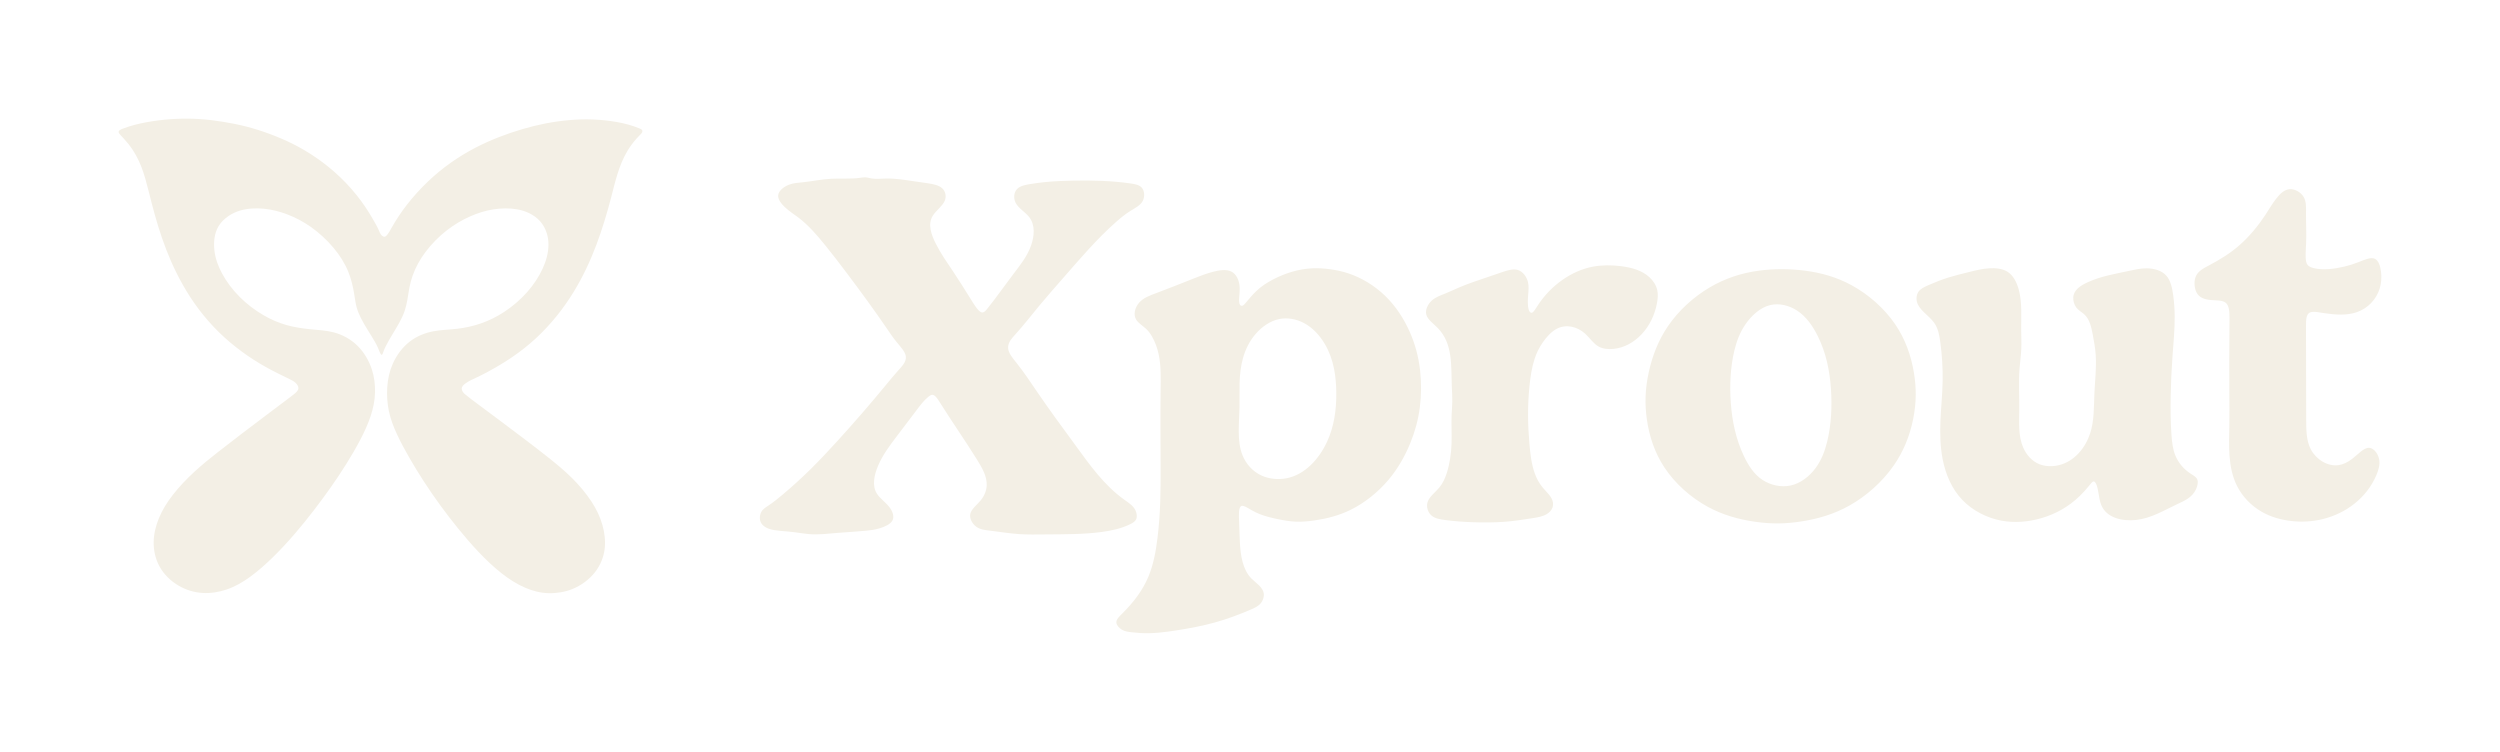
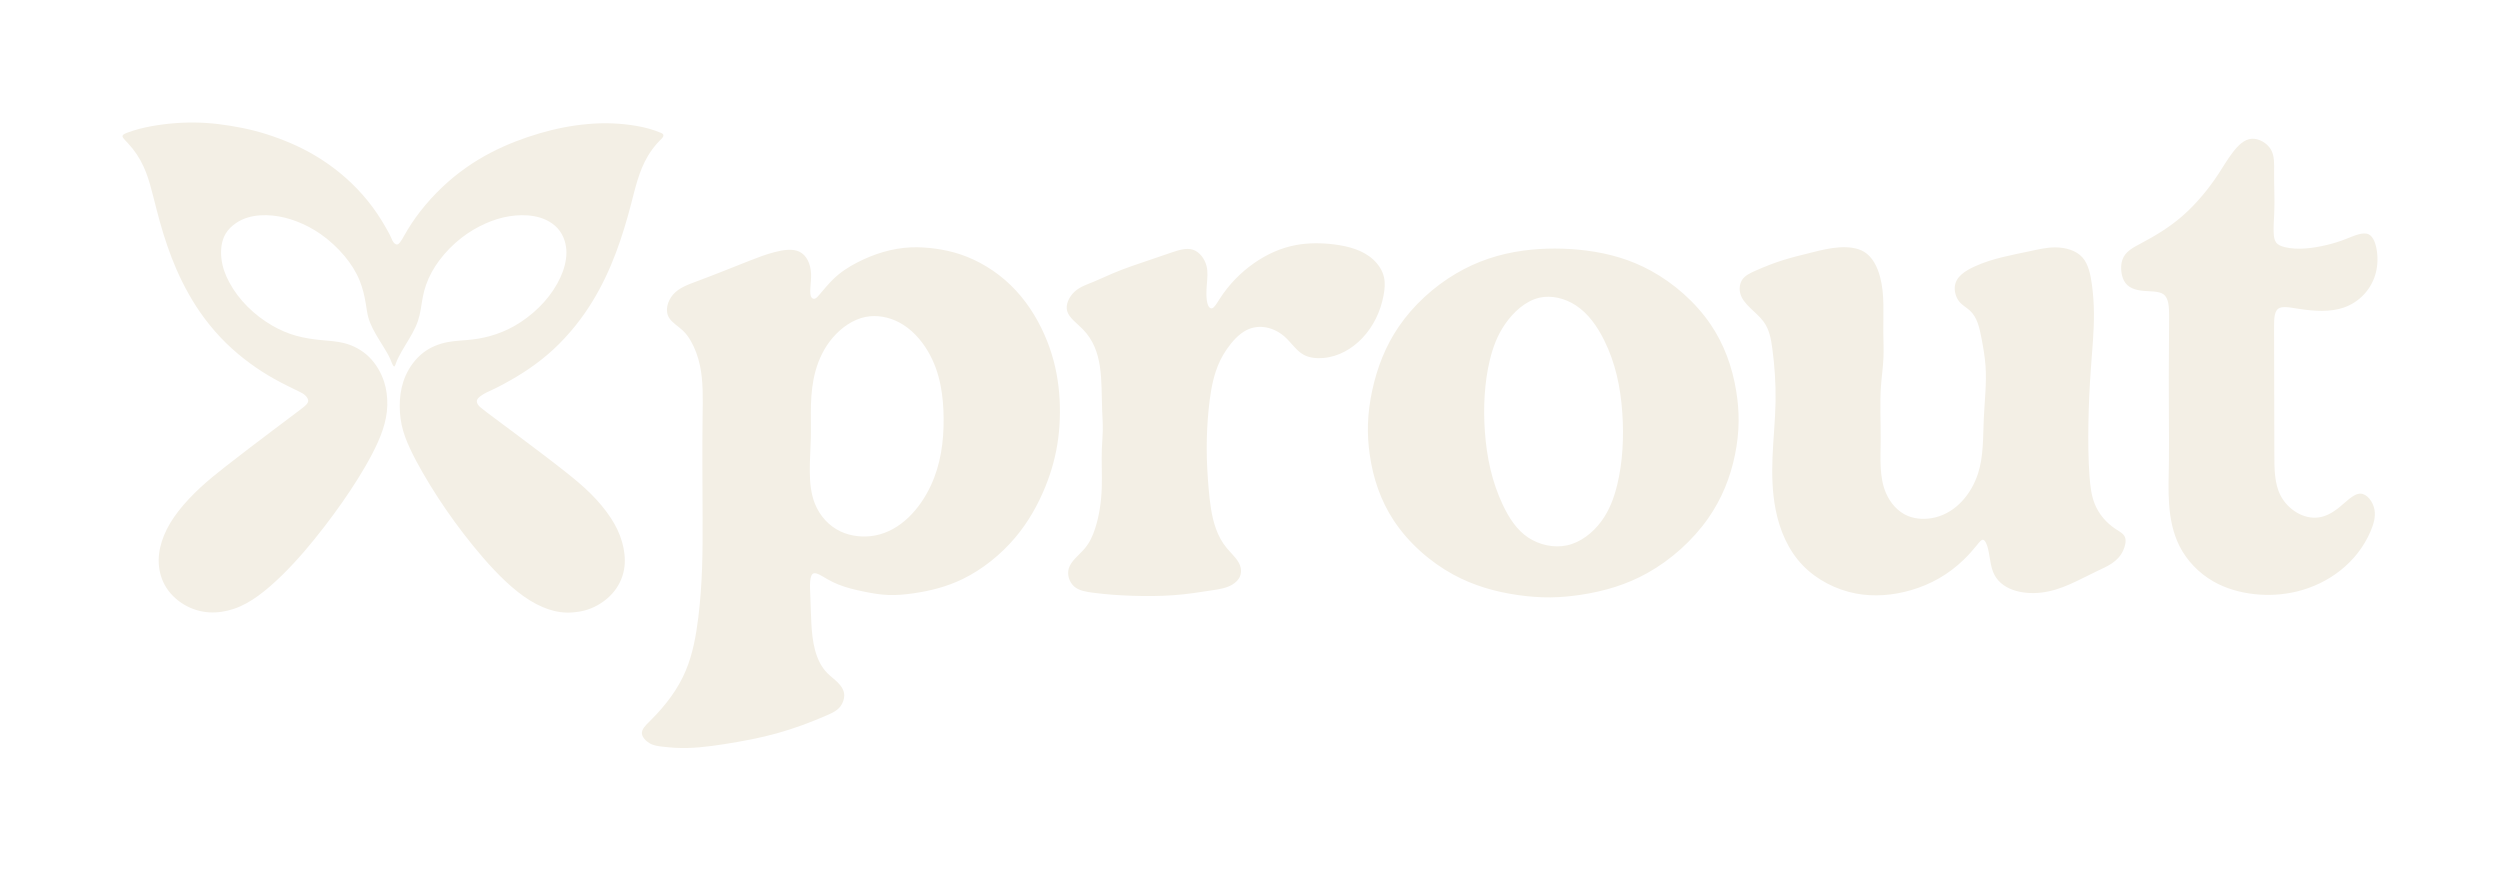
- <svg xmlns="http://www.w3.org/2000/svg" viewBox="0 0 1064.154 320.041" role="img" aria-labelledby="title">
-   <g transform="translate(50.5 50.5) scale(0.6539249) translate(-87.14629 -73.9072)">
+ <svg xmlns="http://www.w3.org/2000/svg" viewBox="0 0 901.879 314.055" role="img" aria-labelledby="title">
+   <g transform="translate(44.19948 44.19948) scale(0.5723394) translate(-87.14629 -73.9072)">
    <path fill="#F3EFE5" fill-rule="evenodd" d="M124.915 74.040C119.662 74.268 114.521 74.785 109.470 75.549C104.161 76.353 98.949 77.431 94.048 78.968C92.758 79.372 91.490 79.808 90.095 80.339C88.597 80.910 86.952 81.590 87.165 82.749C87.289 83.428 88.051 84.272 88.735 85.009C89.379 85.703 89.955 86.302 90.525 86.919C91.581 88.058 92.620 89.255 93.589 90.479C97.267 95.120 99.958 100.147 102.003 105.448C103.929 110.439 105.283 115.674 106.617 120.911C107.926 126.050 109.215 131.191 110.633 136.287C112.078 141.480 113.657 146.626 115.405 151.689C117.162 156.780 119.091 161.787 121.253 166.720C123.546 171.949 126.101 177.093 128.923 182.085C131.918 187.386 135.213 192.514 138.976 197.539C142.990 202.899 147.536 208.142 152.454 212.958C157.203 217.608 162.300 221.861 167.494 225.671C172.497 229.340 177.590 232.600 182.860 235.546C187.908 238.369 193.118 240.904 198.315 243.419C199.687 244.083 201.059 244.745 202.234 245.822C203.371 246.863 204.325 248.291 204.156 249.603C203.976 251.006 202.513 252.278 201.149 253.379C199.891 254.395 198.717 255.266 197.538 256.144C192.584 259.835 187.548 263.651 182.521 267.451C172.183 275.267 161.882 283.018 151.666 291.053C146.476 295.134 141.308 299.289 136.320 303.894C131.309 308.519 126.479 313.598 122.414 318.828C118.657 323.662 115.553 328.626 113.303 334.148C111.321 339.010 110.002 344.306 109.942 349.643C109.881 355.031 111.104 360.462 113.631 365.171C116.512 370.540 121.087 374.973 126.383 378.017C131.117 380.739 136.427 382.352 141.911 382.662C147.085 382.955 152.415 382.089 157.273 380.462C162.859 378.590 167.822 375.713 172.641 372.223C177.819 368.474 182.831 364.018 187.589 359.365C197.445 349.727 206.210 339.240 214.382 328.616C221.999 318.714 229.101 308.694 235.562 298.331C238.731 293.249 241.746 288.085 244.489 282.831C247.091 277.846 249.447 272.781 251.208 267.443C252.810 262.585 253.919 257.502 254.045 252.052C254.103 249.527 253.951 246.923 253.629 244.494C253.286 241.910 252.750 239.524 251.970 237.148C250.121 231.518 246.897 225.941 242.531 221.664C238.238 217.460 232.842 214.511 227.076 213.009C222.154 211.727 216.961 211.499 211.782 210.985C206.625 210.473 201.480 209.677 196.649 208.335C191.259 206.837 186.260 204.660 181.395 201.832C175.913 198.644 170.602 194.628 165.959 189.984C161.353 185.378 157.403 180.153 154.426 174.615C151.893 169.904 150.064 164.967 149.464 159.534C148.884 154.287 149.451 148.578 152.076 144.093C153.718 141.287 156.165 138.961 158.844 137.174C161.124 135.653 163.572 134.524 166.211 133.743C171.069 132.304 176.575 132.044 181.782 132.556C187.072 133.076 192.053 134.394 196.798 136.194C202.174 138.232 207.247 140.889 212.101 144.288C217.549 148.103 222.722 152.855 227.055 158.038C231.050 162.816 234.332 167.959 236.586 173.472C238.527 178.220 239.705 183.241 240.544 188.455C240.975 191.135 241.316 193.866 241.992 196.434C242.675 199.031 243.700 201.461 244.904 203.846C247.572 209.128 251.116 214.183 253.990 219.229C254.705 220.484 255.379 221.738 255.998 223.201C256.595 224.613 257.142 226.221 257.729 227.112C258.044 227.589 258.370 227.861 258.668 227.536C258.946 227.233 259.200 226.410 259.467 225.654C259.956 224.271 260.491 223.112 261.066 221.964C263.606 216.887 266.928 212.011 269.713 206.958C271.116 204.414 272.382 201.825 273.312 199.086C274.121 196.702 274.676 194.204 275.121 191.668C275.588 189.009 275.935 186.307 276.457 183.671C276.965 181.107 277.640 178.605 278.490 176.181C280.414 170.694 283.238 165.606 286.832 160.799C290.725 155.591 295.523 150.711 300.678 146.685C305.520 142.903 310.678 139.874 316.064 137.497C320.787 135.411 325.687 133.827 331.000 132.986C336.077 132.183 341.532 132.058 346.518 132.939C349.102 133.396 351.559 134.124 353.924 135.223C356.708 136.517 359.363 138.326 361.433 140.625C363.482 142.902 364.958 145.658 365.860 148.565C366.603 150.961 366.957 153.460 366.943 156.014C366.927 158.694 366.506 161.434 365.856 163.992C365.187 166.629 364.275 169.073 363.172 171.478C360.686 176.898 357.226 182.118 353.034 186.847C348.682 191.758 343.540 196.139 338.204 199.656C333.281 202.900 328.192 205.409 322.740 207.275C317.861 208.944 312.691 210.098 307.384 210.706C302.233 211.297 296.954 211.375 291.917 212.349C286.443 213.407 281.254 215.523 276.876 218.847C271.954 222.585 268.057 227.851 265.560 233.530C263.434 238.366 262.321 243.502 261.982 248.928C261.662 254.039 262.027 259.408 263.065 264.348C264.185 269.674 266.088 274.502 268.295 279.269C270.722 284.510 273.517 289.678 276.446 294.763C279.450 299.981 282.595 305.112 285.891 310.183C292.638 320.566 300.020 330.700 308.045 340.591C312.296 345.831 316.728 351.002 321.466 355.995C326.204 360.989 331.247 365.804 336.528 369.940C341.397 373.754 346.468 376.991 351.964 379.329C356.650 381.322 361.645 382.661 367.006 382.799C369.629 382.867 372.339 382.647 374.869 382.226C377.531 381.782 379.993 381.114 382.412 380.144C388.064 377.880 393.485 373.973 397.322 369.014C400.778 364.547 402.949 359.227 403.564 353.592C404.108 348.597 403.429 343.356 402.094 338.566C400.547 333.012 398.118 328.065 394.978 323.249C391.418 317.789 386.944 312.496 382.081 307.688C377.179 302.843 371.880 298.489 366.600 294.300C361.625 290.354 356.667 286.553 351.665 282.756C346.521 278.852 341.330 274.953 336.160 271.079C331.031 267.236 325.923 263.418 320.775 259.602C318.130 257.640 315.475 255.680 312.928 253.559C312.281 253.020 311.641 252.472 311.168 251.734C310.755 251.088 310.470 250.298 310.483 249.594C310.509 248.206 311.693 247.153 312.904 246.276C315.344 244.509 317.892 243.456 320.428 242.270C322.919 241.105 325.400 239.813 327.851 238.482C333.129 235.618 338.271 232.577 343.300 229.147C348.628 225.513 353.829 221.442 358.726 216.920C363.741 212.290 368.437 207.186 372.655 201.922C376.562 197.045 380.059 192.030 383.227 186.871C389.264 177.040 394.108 166.687 398.134 156.010C400.040 150.954 401.763 145.826 403.360 140.644C404.892 135.676 406.309 130.658 407.627 125.598C408.962 120.468 410.196 115.296 411.758 110.264C413.425 104.894 415.465 99.685 418.396 94.822C420.065 92.053 422.022 89.396 424.229 86.917C424.789 86.287 425.366 85.669 426.028 85.015C426.731 84.320 427.531 83.585 427.875 82.846C428.159 82.236 428.133 81.624 427.750 81.184C427.433 80.820 426.870 80.574 426.308 80.338C421.402 78.282 416.509 77.000 411.341 76.089C406.354 75.209 401.111 74.673 396.024 74.461C393.366 74.350 390.752 74.327 388.048 74.408C385.525 74.484 382.925 74.651 380.375 74.876C375.095 75.344 370.032 76.065 365.043 77.037C359.974 78.025 354.980 79.272 350.071 80.706C344.800 82.247 339.627 84.003 334.556 85.988C329.344 88.029 324.239 90.312 319.252 92.910C308.444 98.541 298.187 105.655 288.782 114.556C283.740 119.328 278.943 124.613 274.793 129.958C270.931 134.931 267.629 139.955 264.618 145.331C263.863 146.680 263.126 148.051 262.129 149.335C261.597 150.019 260.991 150.679 260.306 150.777C259.706 150.862 259.044 150.516 258.520 150.049C257.435 149.083 256.940 147.599 256.336 146.211C255.781 144.937 255.135 143.743 254.478 142.557C251.635 137.425 248.607 132.458 245.041 127.598C241.094 122.216 236.488 116.966 231.531 112.201C226.651 107.511 221.431 103.291 216.070 99.575C211.092 96.123 205.993 93.106 200.711 90.449C195.809 87.984 190.749 85.829 185.605 83.917C180.584 82.050 175.482 80.413 170.250 79.071C165.334 77.810 160.303 76.809 155.205 75.982C150.187 75.168 145.105 74.524 139.880 74.187C134.944 73.869 129.879 73.825 124.915 74.040Z" />
  </g>
-   <g transform="translate(323.4358 75.47689) scale(0.86) translate(-2.675531 -16.31405)">
-     <path fill="#F3EFE5" fill-rule="evenodd" d="M497.21 62.51C488.35 63.70 480.35 66.38 472.90 70.76C464.83 75.50 457.43 82.24 452.14 90.01C447.44 96.91 444.41 104.64 442.62 112.90C441.77 116.86 441.19 120.95 441.07 125.07C440.95 128.74 441.19 132.44 441.70 136.05C442.92 144.67 445.66 152.75 450.40 159.93C455.69 167.93 463.45 174.81 471.85 179.39C479.11 183.34 486.84 185.58 495.08 186.77C498.96 187.33 502.96 187.66 506.96 187.62C510.64 187.58 514.32 187.22 517.90 186.68C526.45 185.38 534.39 183.02 541.88 178.83C550.36 174.10 558.26 167.04 563.85 159.02C568.69 152.07 571.80 144.40 573.48 136.14C574.29 132.18 574.76 128.08 574.79 123.98C574.82 120.32 574.49 116.67 573.90 113.10C572.48 104.43 569.55 96.30 564.63 89.07C559.23 81.14 551.43 74.30 543.07 69.74C535.85 65.80 528.21 63.57 519.81 62.50C512.47 61.56 504.55 61.52 497.21 62.51ZM502.89 79.52C507.28 78.51 512.13 79.73 516.02 82.25C520.57 85.20 523.82 89.92 526.26 94.81C530.37 103.06 532.20 111.81 532.83 121.10C533.42 129.72 532.99 138.81 530.98 147.05C529.82 151.80 528.14 156.27 525.25 160.19C522.20 164.31 517.80 167.82 512.79 168.87C508.12 169.86 502.91 168.69 498.94 166.08C494.70 163.29 491.88 158.83 489.69 154.19C485.81 145.97 483.92 137.18 483.25 127.87C482.63 119.23 483.06 110.15 485.03 102.00C486.14 97.42 487.73 93.14 490.46 89.15C493.48 84.73 497.89 80.67 502.89 79.52ZM611.11 61.35C607.65 61.57 604.40 62.39 601.11 63.21C597.69 64.06 594.22 64.90 590.94 65.92C587.54 66.98 584.34 68.24 580.88 69.77C579.03 70.59 577.10 71.48 576.07 73.04C575.18 74.38 574.97 76.23 575.35 77.85C576.34 81.95 581.19 84.61 583.77 88.12C585.89 90.99 586.49 94.43 586.96 97.98C587.78 104.11 588.22 110.57 588.11 116.98C588.00 123.71 587.28 130.39 587.01 137.08C586.76 143.43 586.93 149.78 588.12 155.87C589.60 163.44 592.68 170.60 597.89 176.03C602.89 181.23 609.86 184.85 617.09 186.23C623.73 187.49 630.60 186.87 636.96 185.02C644.01 182.98 650.43 179.42 656.02 174.00C657.70 172.38 659.30 170.58 660.77 168.75C661.56 167.76 662.31 166.77 662.95 166.83C663.35 166.88 663.71 167.34 664.00 167.90C665.35 170.51 665.25 175.13 666.60 178.48C669.17 184.89 677.05 186.67 683.89 185.90C691.32 185.07 697.53 181.24 704.12 178.13C707.76 176.41 711.52 174.90 713.46 170.82C714.21 169.24 714.69 167.27 714.17 165.92C713.67 164.62 712.24 163.90 710.93 163.05C707.41 160.77 704.73 157.58 703.25 153.90C702.01 150.82 701.63 147.40 701.37 143.88C700.92 137.72 700.87 131.27 700.97 124.97C701.09 118.22 701.38 111.64 701.87 104.98C702.35 98.32 703.02 91.57 702.96 85.01C702.93 81.67 702.71 78.38 702.26 74.97C701.77 71.29 701.01 67.46 698.83 65.00C696.58 62.46 692.79 61.38 689.08 61.36C685.95 61.34 682.88 62.08 679.85 62.73C673.05 64.20 666.49 65.27 660.03 68.20C656.49 69.81 652.99 71.97 652.76 75.72C652.65 77.40 653.20 79.40 654.30 80.81C655.36 82.18 656.92 82.99 658.12 84.06C660.89 86.54 661.69 90.41 662.42 94.23C663.05 97.53 663.63 100.80 663.86 104.13C664.30 110.35 663.52 116.80 663.23 123.16C662.92 129.99 663.17 136.72 661.13 143.00C658.78 150.22 653.38 156.83 645.85 158.74C642.58 159.57 638.91 159.50 635.88 158.26C632.24 156.77 629.51 153.59 627.96 150.02C625.49 144.35 625.99 137.69 626.04 131.02C626.09 124.29 625.67 117.54 626.16 111.09C626.41 107.72 626.91 104.44 627.04 101.02C627.16 98.06 627.01 95.00 626.98 91.97C626.92 85.10 627.50 78.39 625.83 72.08C624.85 68.35 623.07 64.76 620.03 62.94C617.56 61.46 614.25 61.15 611.11 61.35ZM276.13 61.35C269.29 61.66 262.75 63.76 256.87 66.78C253.72 68.40 250.77 70.28 248.02 72.98C246.33 74.65 244.71 76.62 243.22 78.37C242.71 78.97 242.21 79.55 241.74 79.78C241.19 80.06 240.67 79.87 240.35 79.45C239.33 78.08 240.29 74.25 240.17 70.95C240.03 67.20 238.49 64.13 235.94 62.91C233.49 61.74 230.12 62.26 227.04 63.06C223.83 63.89 220.93 65.01 218.03 66.15C211.71 68.64 205.38 71.21 198.82 73.65C195.68 74.82 192.49 75.96 190.39 78.38C188.37 80.71 187.36 84.23 188.98 86.82C190.04 88.50 192.21 89.79 193.82 91.28C195.08 92.45 195.99 93.73 196.78 95.11C198.32 97.79 199.41 100.79 200.08 103.95C201.29 109.63 201.13 115.82 201.04 121.99C200.88 134.37 201.00 146.64 201.04 159.00C201.06 165.01 201.06 171.04 200.85 176.95C200.64 183.00 200.22 188.93 199.50 194.78C198.68 201.47 197.48 208.05 194.98 214.01C192.21 220.62 187.85 226.47 182.12 232.15C180.58 233.67 178.96 235.18 179.15 236.82C179.31 238.09 180.55 239.45 181.91 240.24C183.43 241.13 185.09 241.31 186.80 241.50C188.20 241.65 189.64 241.80 191.08 241.88C197.06 242.24 203.02 241.47 208.83 240.57C215.35 239.55 221.68 238.37 227.84 236.66C234.08 234.93 240.14 232.66 246.06 230.08C247.83 229.30 249.58 228.50 250.77 226.92C251.61 225.80 252.16 224.29 252.14 222.93C252.11 221.13 251.08 219.61 249.78 218.30C248.60 217.13 247.21 216.13 246.05 214.96C241.53 210.40 240.60 203.24 240.26 196.84C240.09 193.72 240.06 190.78 239.90 187.07C239.75 183.59 239.49 179.42 241.13 178.95C242.23 178.65 244.16 179.96 245.96 181.00C247.35 181.80 248.67 182.44 250.03 182.98C252.92 184.14 256.03 184.88 259.20 185.53C262.10 186.13 265.06 186.64 268.07 186.76C271.08 186.87 274.14 186.58 277.11 186.15C283.43 185.24 289.29 183.71 294.91 180.98C301.96 177.54 308.62 172.21 313.84 166.02C318.50 160.48 322.02 154.25 324.64 147.80C326.93 142.19 328.54 136.40 329.34 130.16C330.11 124.18 330.14 117.78 329.46 111.79C328.69 105.09 327.03 98.90 324.38 92.90C321.50 86.36 317.44 80.06 312.14 74.95C306.94 69.92 300.55 66.04 293.95 63.85C291.07 62.89 288.16 62.26 285.10 61.83C282.18 61.43 279.12 61.22 276.13 61.35ZM259.86 86.44C263.89 85.65 268.20 86.46 271.89 88.39C276.27 90.68 279.78 94.54 282.30 98.79C284.55 102.59 286.01 106.70 286.88 111.09C287.65 114.96 287.96 119.05 287.99 123.07C288.06 131.51 286.90 139.66 283.42 147.19C279.43 155.79 272.40 163.59 263.23 165.30C259.15 166.06 254.65 165.62 250.92 163.89C246.60 161.90 243.30 158.20 241.55 153.82C238.76 146.84 239.92 138.16 240.09 129.91C240.17 125.85 240.02 121.91 240.13 118.04C240.26 113.90 240.69 109.86 241.76 105.98C242.97 101.60 244.98 97.43 248.01 93.91C251.12 90.28 255.32 87.34 259.86 86.44ZM415.25 60.49C409.67 61.50 404.58 63.84 399.97 67.05C395.20 70.39 390.95 74.66 387.52 80.02C386.55 81.54 385.64 83.14 384.79 83.34C384.24 83.48 383.70 83.02 383.36 82.18C382.95 81.19 382.80 79.66 382.79 78.17C382.78 77.05 382.85 75.96 382.93 74.91C383.12 72.46 383.38 70.25 382.85 68.12C382.19 65.48 380.31 62.94 377.88 62.18C375.52 61.44 372.65 62.38 370.05 63.26C367.51 64.11 365.23 64.91 362.88 65.71C358.30 67.27 353.44 68.84 348.88 70.79C346.54 71.78 344.28 72.88 341.93 73.83C339.58 74.78 337.15 75.59 335.26 77.31C333.29 79.12 331.92 81.93 332.54 84.28C333.20 86.74 336.04 88.69 338.19 90.88C345.75 98.60 344.77 109.32 345.17 119.94C345.27 122.41 345.44 124.87 345.41 127.20C345.38 129.52 345.16 131.70 345.07 134.03C344.90 138.43 345.19 143.37 345.04 148.04C344.86 153.31 344.12 158.23 342.63 162.81C341.81 165.32 340.77 167.73 338.93 169.93C336.91 172.33 333.91 174.47 333.13 177.21C332.48 179.47 333.33 182.14 335.07 183.68C336.82 185.22 339.47 185.63 342.03 185.96C346.75 186.57 351.19 186.88 355.93 187.04C360.86 187.20 366.12 187.19 371.00 186.83C375.83 186.48 380.29 185.78 384.97 185.05C387.45 184.67 389.99 184.27 392.08 183.05C393.36 182.29 394.48 181.22 394.98 179.83C395.29 178.97 395.35 177.99 395.19 177.08C394.70 174.32 392.09 172.18 390.17 169.88C388.34 167.69 387.13 165.36 386.24 162.88C384.60 158.35 384.02 153.32 383.58 148.19C383.18 143.52 382.91 138.75 382.90 133.99C382.89 129.24 383.13 124.49 383.59 119.83C384.07 115.03 384.77 110.31 386.18 106.08C387.09 103.32 388.30 100.77 390.11 98.14C391.96 95.43 394.44 92.64 397.25 91.21C401.81 88.89 407.24 90.16 411.16 93.70C413.48 95.80 415.26 98.68 417.90 100.11C419.96 101.23 422.55 101.47 424.99 101.26C430.55 100.77 435.38 97.92 439.04 94.07C443.00 89.90 445.59 84.54 446.69 78.73C447.12 76.51 447.32 74.22 446.85 72.12C446.30 69.65 444.82 67.46 442.98 65.76C439.29 62.36 434.15 60.95 428.82 60.28C424.29 59.72 419.62 59.70 415.25 60.49ZM759.97 22.17C757.16 22.31 754.88 24.68 753.03 27.11C751.09 29.64 749.61 32.23 747.89 34.85C744.40 40.17 739.92 45.63 734.97 49.96C730.32 54.03 725.26 57.09 719.92 59.92C717.12 61.41 714.23 62.83 713.21 65.89C712.46 68.15 712.72 71.29 713.79 73.34C715.13 75.90 717.72 76.77 720.91 77.05C723.46 77.27 726.40 77.11 728.04 78.27C729.98 79.65 730.07 82.91 730.09 85.98C730.10 88.41 730.07 90.71 730.05 93.03C729.95 102.94 729.95 113.02 730.01 123.01C730.04 128.34 730.09 133.64 730.01 139.00C729.93 144.01 729.73 149.07 730.08 153.95C730.46 159.36 731.52 164.54 733.84 169.12C736.50 174.39 740.83 178.86 746.00 181.84C750.50 184.43 755.64 185.88 760.87 186.45C765.96 187.01 771.14 186.71 776.11 185.51C787.57 182.75 797.89 175.15 802.75 163.81C803.84 161.26 804.66 158.52 804.16 155.90C803.61 153.02 801.47 150.29 799.18 150.20C796.57 150.10 793.76 153.40 790.81 155.66C788.61 157.35 786.34 158.46 784.02 158.78C778.59 159.53 772.95 155.93 770.33 150.94C768.06 146.63 768.06 141.28 768.05 135.97C768.04 125.57 768.02 115.35 767.98 105.04C767.96 100.05 767.93 95.04 767.95 89.87C767.96 86.98 767.99 84.03 769.97 83.19C770.92 82.79 772.30 82.87 773.65 83.03C774.79 83.17 775.91 83.37 777.04 83.55C782.47 84.40 788.24 84.75 793.09 83.07C798.50 81.21 802.78 76.83 804.46 71.23C805.23 68.67 805.45 65.84 805.08 62.96C804.73 60.29 803.87 57.57 802.14 56.68C800.09 55.64 796.82 57.17 794.00 58.28C791.48 59.27 789.33 59.93 786.89 60.51C782.21 61.62 776.50 62.43 771.85 61.28C770.55 60.96 769.33 60.49 768.66 59.55C768.04 58.70 767.87 57.47 767.81 56.17C767.70 53.89 767.91 51.39 768.01 48.98C768.23 43.82 767.91 39.07 767.96 34.04C767.99 31.22 768.13 28.31 766.80 26.04C765.42 23.70 762.48 22.04 759.97 22.17ZM52.16 16.58C47.79 17.20 42.76 16.77 38.02 17.03C33.13 17.30 28.55 18.29 23.93 18.77C21.62 19.01 19.30 19.11 17.03 20.00C14.51 20.98 12.07 22.92 11.77 25.06C11.50 27.09 13.16 29.29 15.03 31.06C17.18 33.11 19.60 34.58 21.89 36.33C26.78 40.06 31.10 45.09 35.08 50.01C38.90 54.71 42.41 59.31 45.93 64.00C52.63 72.91 59.39 82.13 65.55 91.16C67.06 93.38 68.53 95.59 70.36 97.83C72.28 100.18 74.59 102.57 74.93 104.87C75.14 106.31 74.58 107.71 73.56 109.12C72.86 110.08 71.95 111.05 71.09 112.01C68.94 114.38 67.04 116.72 65.12 119.06C57.42 128.43 49.26 137.83 40.92 146.99C36.65 151.67 32.34 156.28 27.83 160.74C23.41 165.09 18.80 169.29 14.11 173.24C11.77 175.22 9.41 177.13 6.90 178.79C5.51 179.71 4.08 180.55 3.31 182.11C2.87 183.00 2.64 184.13 2.68 185.11C2.77 187.68 4.61 189.28 6.87 190.16C8.72 190.88 10.85 191.12 12.91 191.31C15.30 191.53 17.58 191.69 19.94 191.99C22.30 192.29 24.73 192.73 27.14 192.92C31.82 193.29 36.40 192.71 41.11 192.31C45.81 191.91 50.63 191.69 55.09 191.25C57.38 191.03 59.58 190.75 61.94 190.05C64.57 189.27 67.40 187.98 68.36 186.06C69.31 184.13 68.38 181.58 66.71 179.45C64.88 177.10 62.14 175.26 60.65 172.96C58.09 169.00 59.24 163.69 61.20 159.07C63.43 153.83 66.68 149.47 70.02 145.05C73.26 140.78 76.58 136.44 79.98 131.92C81.86 129.41 83.76 126.85 85.97 125.03C86.63 124.49 87.32 124.02 87.95 123.97C88.59 123.93 89.18 124.32 89.73 124.89C90.48 125.66 91.17 126.77 91.85 127.85C95.01 132.86 98.04 137.44 101.06 142.00C104.08 146.56 107.10 151.11 110.10 155.94C112.65 160.04 115.19 164.35 114.96 168.86C114.84 171.33 113.88 173.86 112.12 176.05C110.18 178.47 107.27 180.49 106.81 183.05C106.42 185.26 107.86 187.88 109.86 189.30C111.86 190.73 114.41 190.95 116.91 191.24C121.65 191.80 126.20 192.58 131.01 192.91C135.22 193.19 139.64 193.11 144.02 193.07C153.58 192.99 162.94 193.06 171.91 191.85C176.85 191.19 181.68 190.13 186.05 187.97C187.39 187.30 188.70 186.53 189.10 185.11C189.34 184.23 189.24 183.10 188.96 182.13C188.09 179.17 185.50 177.62 183.08 175.89C173.06 168.75 165.91 158.59 158.90 148.97C155.52 144.32 152.16 139.79 148.80 135.13C145.70 130.83 142.60 126.42 139.65 122.10C136.45 117.41 133.43 112.83 129.67 108.11C127.79 105.75 125.72 103.36 125.56 100.88C125.47 99.56 125.93 98.21 126.74 96.96C127.39 95.97 128.26 95.04 129.11 94.10C133.32 89.45 137.04 84.64 140.92 79.94C144.81 75.25 148.86 70.67 152.93 66.01C161.15 56.61 169.41 46.91 178.74 38.63C181.04 36.58 183.41 34.62 186.05 32.97C188.46 31.47 191.08 30.22 192.23 27.94C193.27 25.88 193.10 22.98 191.67 21.39C190.41 20.01 188.20 19.63 185.98 19.32C176.76 18.01 167.55 17.78 158.05 17.94C153.23 18.03 148.33 18.22 143.84 18.68C141.52 18.91 139.32 19.21 136.90 19.59C134.35 19.99 131.58 20.48 130.03 22.07C128.39 23.73 128.12 26.62 129.27 28.90C130.64 31.64 134.06 33.50 136.02 36.03C139.03 39.92 138.56 45.36 136.95 49.98C135.07 55.36 131.64 59.62 128.27 64.06C125.09 68.26 121.96 72.62 118.69 76.94C117.59 78.40 116.46 79.86 115.33 81.26C114.56 82.22 113.79 83.14 112.95 83.22C111.71 83.32 110.32 81.57 109.23 79.98C108.48 78.91 107.87 77.91 107.25 76.91C104.38 72.27 101.33 67.41 98.27 62.82C95.27 58.34 92.26 54.11 89.76 49.14C87.50 44.64 85.66 39.54 88.27 35.33C89.86 32.78 93.08 30.56 94.19 27.93C95.10 25.76 94.58 23.31 93.00 21.81C91.35 20.22 88.52 19.68 85.85 19.26C83.46 18.87 81.19 18.59 78.90 18.26C74.44 17.62 69.87 16.80 65.02 16.92C62.67 16.97 60.25 17.24 58.01 16.88C56.92 16.70 55.87 16.37 54.85 16.32C53.95 16.28 53.07 16.45 52.16 16.58Z" />
+   <g transform="translate(231.5594 50.0483) scale(1) translate(-179.1348 -22.16286)">
+     <path fill="#F3EFE5" fill-rule="evenodd" d="M497.21 62.51C488.35 63.70 480.35 66.38 472.90 70.76C464.83 75.50 457.43 82.24 452.14 90.01C447.44 96.91 444.41 104.64 442.62 112.90C441.77 116.86 441.19 120.95 441.07 125.07C440.95 128.74 441.19 132.44 441.70 136.05C442.92 144.67 445.66 152.75 450.40 159.93C455.69 167.93 463.45 174.81 471.85 179.39C479.11 183.34 486.84 185.58 495.08 186.77C498.96 187.33 502.96 187.66 506.96 187.62C510.64 187.58 514.32 187.22 517.90 186.68C526.45 185.38 534.39 183.02 541.88 178.83C550.36 174.10 558.26 167.04 563.85 159.02C568.69 152.07 571.80 144.40 573.48 136.14C574.29 132.18 574.76 128.08 574.79 123.98C574.82 120.32 574.49 116.67 573.90 113.10C572.48 104.43 569.55 96.30 564.63 89.07C559.23 81.14 551.43 74.30 543.07 69.74C535.85 65.80 528.21 63.57 519.81 62.50C512.47 61.56 504.55 61.52 497.21 62.51ZM502.89 79.52C507.28 78.51 512.13 79.73 516.02 82.25C520.57 85.20 523.82 89.92 526.26 94.81C530.37 103.06 532.20 111.81 532.83 121.10C533.42 129.72 532.99 138.81 530.98 147.05C529.82 151.80 528.14 156.27 525.25 160.19C522.20 164.31 517.80 167.82 512.79 168.87C508.12 169.86 502.91 168.69 498.94 166.08C494.70 163.29 491.88 158.83 489.69 154.19C485.81 145.97 483.92 137.18 483.25 127.87C482.63 119.23 483.06 110.15 485.03 102.00C486.14 97.42 487.73 93.14 490.46 89.15C493.48 84.73 497.89 80.67 502.89 79.52ZM611.11 61.35C607.65 61.57 604.40 62.39 601.11 63.21C597.69 64.06 594.22 64.90 590.94 65.92C587.54 66.98 584.34 68.24 580.88 69.77C579.03 70.59 577.10 71.48 576.07 73.04C575.18 74.38 574.97 76.23 575.35 77.85C576.34 81.95 581.19 84.61 583.77 88.12C585.89 90.99 586.49 94.43 586.96 97.98C587.78 104.11 588.22 110.57 588.11 116.98C588.00 123.71 587.28 130.39 587.01 137.08C586.76 143.43 586.93 149.78 588.12 155.87C589.60 163.44 592.68 170.60 597.89 176.03C602.89 181.23 609.86 184.85 617.09 186.23C623.73 187.49 630.60 186.87 636.96 185.02C644.01 182.98 650.43 179.42 656.02 174.00C657.70 172.38 659.30 170.58 660.77 168.75C661.56 167.76 662.31 166.77 662.95 166.83C663.35 166.88 663.71 167.34 664.00 167.90C665.35 170.51 665.25 175.13 666.60 178.48C669.17 184.89 677.05 186.67 683.89 185.90C691.32 185.07 697.53 181.24 704.12 178.13C707.76 176.41 711.52 174.90 713.46 170.82C714.21 169.24 714.69 167.27 714.17 165.92C713.67 164.62 712.24 163.90 710.93 163.05C707.41 160.77 704.73 157.58 703.25 153.90C702.01 150.82 701.63 147.40 701.37 143.88C700.92 137.72 700.87 131.27 700.97 124.97C701.09 118.22 701.38 111.64 701.87 104.98C702.35 98.32 703.02 91.57 702.96 85.01C702.93 81.67 702.71 78.38 702.26 74.97C701.77 71.29 701.01 67.46 698.83 65.00C696.58 62.46 692.79 61.38 689.08 61.36C685.95 61.34 682.88 62.08 679.85 62.73C673.05 64.20 666.49 65.27 660.03 68.20C656.49 69.81 652.99 71.97 652.76 75.72C652.65 77.40 653.20 79.40 654.30 80.81C655.36 82.18 656.92 82.99 658.12 84.06C660.89 86.54 661.69 90.41 662.42 94.23C663.05 97.53 663.63 100.80 663.86 104.13C664.30 110.35 663.52 116.80 663.23 123.16C662.92 129.99 663.17 136.72 661.13 143.00C658.78 150.22 653.38 156.83 645.85 158.74C642.58 159.57 638.91 159.50 635.88 158.26C632.24 156.77 629.51 153.59 627.96 150.02C625.49 144.35 625.99 137.69 626.04 131.02C626.09 124.29 625.67 117.54 626.16 111.09C626.41 107.72 626.91 104.44 627.04 101.02C627.16 98.06 627.01 95.00 626.98 91.97C626.92 85.10 627.50 78.39 625.83 72.08C624.85 68.35 623.07 64.76 620.03 62.94C617.56 61.46 614.25 61.15 611.11 61.35ZM276.13 61.35C269.29 61.66 262.75 63.76 256.87 66.78C253.72 68.40 250.77 70.28 248.02 72.98C246.33 74.65 244.71 76.62 243.22 78.37C242.71 78.97 242.21 79.55 241.74 79.78C241.19 80.06 240.67 79.87 240.35 79.45C239.33 78.08 240.29 74.25 240.17 70.95C240.03 67.20 238.49 64.13 235.94 62.91C233.49 61.74 230.12 62.26 227.04 63.06C223.83 63.89 220.93 65.01 218.03 66.15C211.71 68.64 205.38 71.21 198.82 73.65C195.68 74.82 192.49 75.96 190.39 78.38C188.37 80.71 187.36 84.23 188.98 86.82C190.04 88.50 192.21 89.79 193.82 91.28C195.08 92.45 195.99 93.73 196.78 95.11C198.32 97.79 199.41 100.79 200.08 103.95C201.29 109.63 201.13 115.82 201.04 121.99C200.88 134.37 201.00 146.64 201.04 159.00C201.06 165.01 201.06 171.04 200.85 176.95C200.64 183.00 200.22 188.93 199.50 194.78C198.68 201.47 197.48 208.05 194.98 214.01C192.21 220.62 187.85 226.47 182.12 232.15C180.58 233.67 178.96 235.18 179.15 236.82C179.31 238.09 180.55 239.45 181.91 240.24C183.43 241.13 185.09 241.31 186.80 241.50C188.20 241.65 189.64 241.80 191.08 241.88C197.06 242.24 203.02 241.47 208.83 240.57C215.35 239.55 221.68 238.37 227.84 236.66C234.08 234.93 240.14 232.66 246.06 230.08C247.83 229.30 249.58 228.50 250.77 226.92C251.61 225.80 252.16 224.29 252.14 222.93C252.11 221.13 251.08 219.61 249.78 218.30C248.60 217.13 247.21 216.13 246.05 214.96C241.53 210.40 240.60 203.24 240.26 196.84C240.09 193.72 240.06 190.78 239.90 187.07C239.75 183.59 239.49 179.42 241.13 178.95C242.23 178.65 244.16 179.96 245.96 181.00C247.35 181.80 248.67 182.44 250.03 182.98C252.92 184.14 256.03 184.88 259.20 185.53C262.10 186.13 265.06 186.64 268.07 186.76C271.08 186.87 274.14 186.58 277.11 186.15C283.43 185.24 289.29 183.71 294.91 180.98C301.96 177.54 308.62 172.21 313.84 166.02C318.50 160.48 322.02 154.25 324.64 147.80C326.93 142.19 328.54 136.40 329.34 130.16C330.11 124.18 330.14 117.78 329.46 111.79C328.69 105.09 327.03 98.90 324.38 92.90C321.50 86.36 317.44 80.06 312.14 74.95C306.94 69.92 300.55 66.04 293.95 63.85C291.07 62.89 288.16 62.26 285.10 61.83C282.18 61.43 279.12 61.22 276.13 61.35ZM259.86 86.44C263.89 85.65 268.20 86.46 271.89 88.39C276.27 90.68 279.78 94.54 282.30 98.79C284.55 102.59 286.01 106.70 286.88 111.09C287.65 114.96 287.96 119.05 287.99 123.07C288.06 131.51 286.90 139.66 283.42 147.19C279.43 155.79 272.40 163.59 263.23 165.30C259.15 166.06 254.65 165.62 250.92 163.89C246.60 161.90 243.30 158.20 241.55 153.82C238.76 146.84 239.92 138.16 240.09 129.91C240.17 125.85 240.02 121.91 240.13 118.04C240.26 113.90 240.69 109.86 241.76 105.98C242.97 101.60 244.98 97.43 248.01 93.91C251.12 90.28 255.32 87.34 259.86 86.44ZM415.25 60.49C409.67 61.50 404.58 63.84 399.97 67.05C395.20 70.39 390.95 74.66 387.52 80.02C386.55 81.54 385.64 83.14 384.79 83.34C384.24 83.48 383.70 83.02 383.36 82.18C382.95 81.19 382.80 79.66 382.79 78.17C382.78 77.05 382.85 75.96 382.93 74.91C383.12 72.46 383.38 70.25 382.85 68.12C382.19 65.48 380.31 62.94 377.88 62.18C375.52 61.44 372.65 62.38 370.05 63.26C367.51 64.11 365.23 64.91 362.88 65.71C358.30 67.27 353.44 68.84 348.88 70.79C346.54 71.78 344.28 72.88 341.93 73.83C339.58 74.78 337.15 75.59 335.26 77.31C333.29 79.12 331.92 81.93 332.54 84.28C333.20 86.74 336.04 88.69 338.19 90.88C345.75 98.60 344.77 109.32 345.17 119.94C345.27 122.41 345.44 124.87 345.41 127.20C345.38 129.52 345.16 131.70 345.07 134.03C344.90 138.43 345.19 143.37 345.04 148.04C344.86 153.31 344.12 158.23 342.63 162.81C341.81 165.32 340.77 167.73 338.93 169.93C336.91 172.33 333.91 174.47 333.13 177.21C332.48 179.47 333.33 182.14 335.07 183.68C336.82 185.22 339.47 185.63 342.03 185.96C346.75 186.57 351.19 186.88 355.93 187.04C360.86 187.20 366.12 187.19 371.00 186.83C375.83 186.48 380.29 185.78 384.97 185.05C387.45 184.67 389.99 184.27 392.08 183.05C393.36 182.29 394.48 181.22 394.98 179.83C395.29 178.97 395.35 177.99 395.19 177.08C394.70 174.32 392.09 172.18 390.17 169.88C388.34 167.69 387.13 165.36 386.24 162.88C384.60 158.35 384.02 153.32 383.58 148.19C383.18 143.52 382.91 138.75 382.90 133.99C382.89 129.24 383.13 124.49 383.59 119.83C384.07 115.03 384.77 110.31 386.18 106.08C387.09 103.32 388.30 100.77 390.11 98.14C391.96 95.43 394.44 92.64 397.25 91.21C401.81 88.89 407.24 90.16 411.16 93.70C413.48 95.80 415.26 98.68 417.90 100.11C419.96 101.23 422.55 101.47 424.99 101.26C430.55 100.77 435.38 97.92 439.04 94.07C443.00 89.90 445.59 84.54 446.69 78.73C447.12 76.51 447.32 74.22 446.85 72.12C446.30 69.65 444.82 67.46 442.98 65.76C439.29 62.36 434.15 60.95 428.82 60.28C424.29 59.72 419.62 59.70 415.25 60.49ZM759.97 22.17C757.16 22.31 754.88 24.68 753.03 27.11C751.09 29.64 749.61 32.23 747.89 34.85C744.40 40.17 739.92 45.63 734.97 49.96C730.32 54.03 725.26 57.09 719.92 59.92C717.12 61.41 714.23 62.83 713.21 65.89C712.46 68.15 712.72 71.29 713.79 73.34C715.13 75.90 717.72 76.77 720.91 77.05C723.46 77.27 726.40 77.11 728.04 78.27C729.98 79.65 730.07 82.91 730.09 85.98C730.10 88.41 730.07 90.71 730.05 93.03C729.95 102.94 729.95 113.02 730.01 123.01C730.04 128.34 730.09 133.64 730.01 139.00C729.93 144.01 729.73 149.07 730.08 153.95C730.46 159.36 731.52 164.54 733.84 169.12C736.50 174.39 740.83 178.86 746.00 181.84C750.50 184.43 755.64 185.88 760.87 186.45C765.96 187.01 771.14 186.71 776.11 185.51C787.57 182.75 797.89 175.15 802.75 163.81C803.84 161.26 804.66 158.52 804.16 155.90C803.61 153.02 801.47 150.29 799.18 150.20C796.57 150.10 793.76 153.40 790.81 155.66C788.61 157.35 786.34 158.46 784.02 158.78C778.59 159.53 772.95 155.93 770.33 150.94C768.06 146.63 768.06 141.28 768.05 135.97C768.04 125.57 768.02 115.35 767.98 105.04C767.96 100.05 767.93 95.04 767.95 89.87C767.96 86.98 767.99 84.03 769.97 83.19C770.92 82.79 772.30 82.87 773.65 83.03C774.79 83.17 775.91 83.37 777.04 83.55C782.47 84.40 788.24 84.75 793.09 83.07C798.50 81.21 802.78 76.83 804.46 71.23C805.23 68.67 805.45 65.84 805.08 62.96C804.73 60.29 803.87 57.57 802.14 56.68C800.09 55.64 796.82 57.17 794.00 58.28C791.48 59.27 789.33 59.93 786.89 60.51C782.21 61.62 776.50 62.43 771.85 61.28C770.55 60.96 769.33 60.49 768.66 59.55C768.04 58.70 767.87 57.47 767.81 56.17C767.70 53.89 767.91 51.39 768.01 48.98C768.23 43.82 767.91 39.07 767.96 34.04C767.99 31.22 768.13 28.31 766.80 26.04C765.42 23.70 762.48 22.04 759.97 22.17Z" />
  </g>
</svg>
